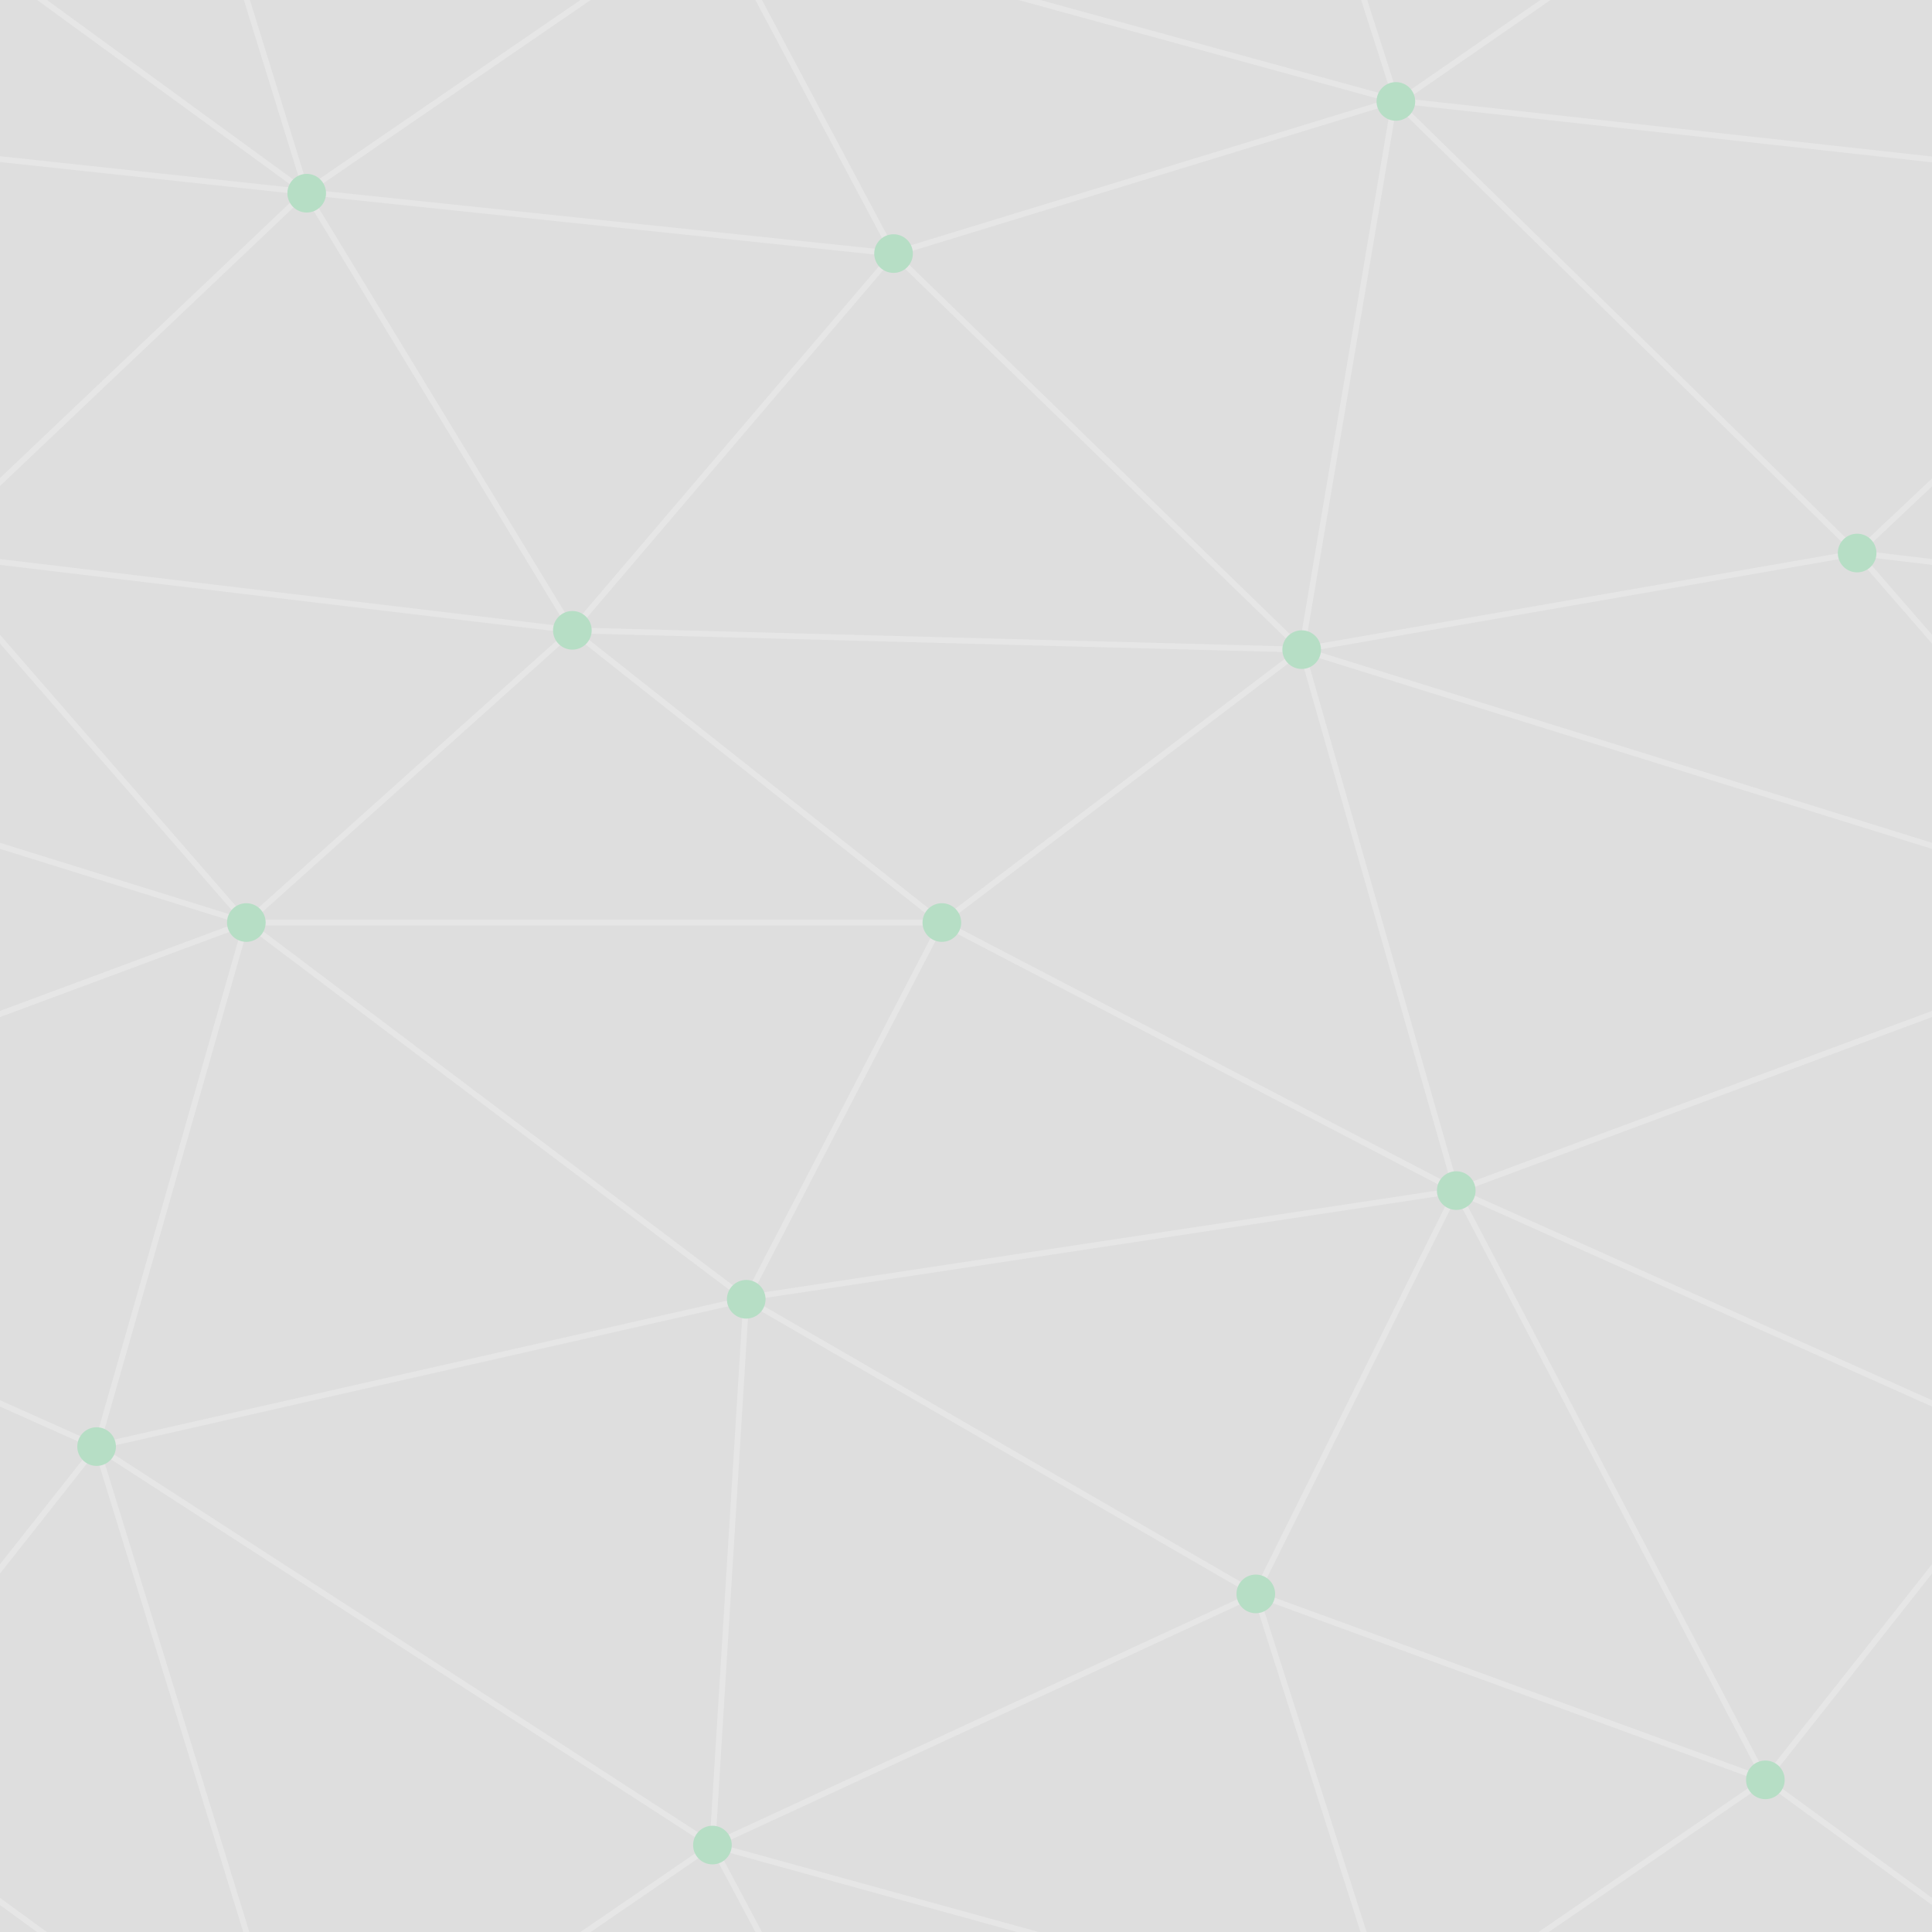
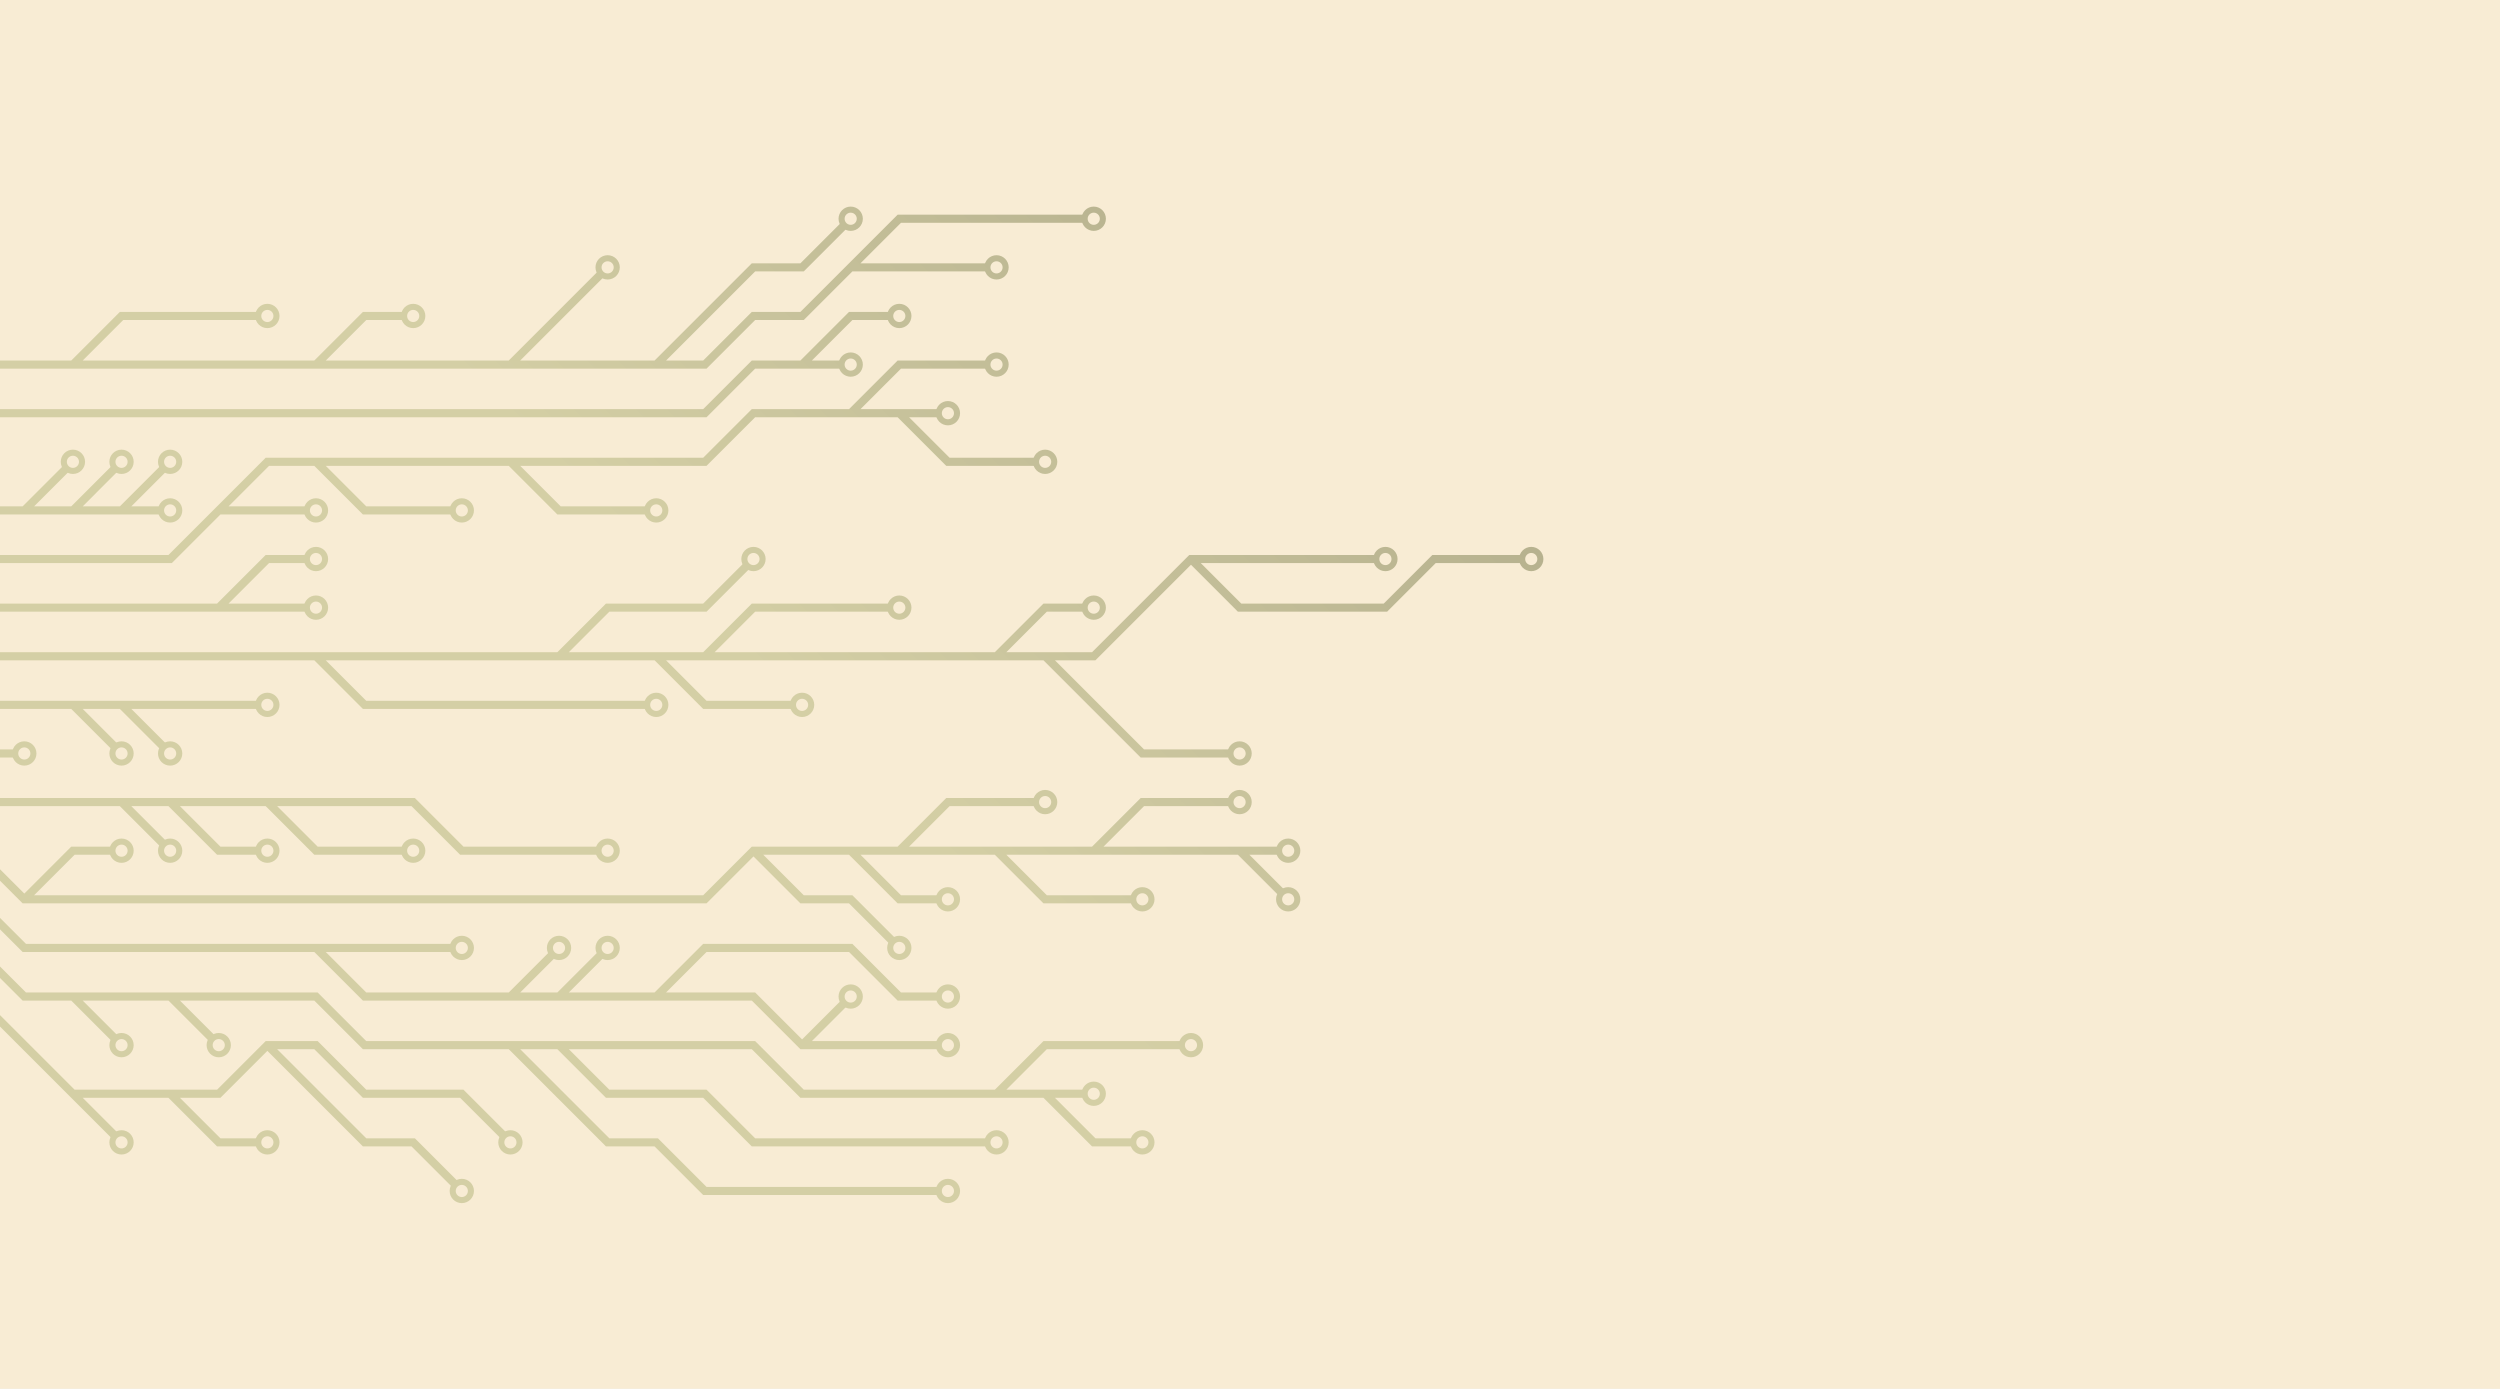
- <svg xmlns="http://www.w3.org/2000/svg" width="421" height="421" viewBox="0 0 800 800">
-   <rect fill="#DEDEDE" width="800" height="800" />
-   <g fill="none" stroke="#E6E6E6" stroke-width="2.4">
-     <path d="M769 229L1037 260.9M927 880L731 737 520 660 309 538 40 599 295 764 126.5 879.5 40 599-197 493 102 382-31 229 126.5 79.5-69-63" />
-     <path d="M-31 229L237 261 390 382 603 493 308.5 537.5 101.5 381.5M370 905L295 764" />
-     <path d="M520 660L578 842 731 737 840 599 603 493 520 660 295 764 309 538 390 382 539 269 769 229 577.5 41.5 370 105 295 -36 126.5 79.5 237 261 102 382 40 599 -69 737 127 880" />
-     <path d="M520-140L578.5 42.5 731-63M603 493L539 269 237 261 370 105M902 382L539 269M390 382L102 382" />
-     <path d="M-222 42L126.5 79.5 370 105 539 269 577.5 41.5 927 80 769 229 902 382 603 493 731 737M295-36L577.5 41.5M578 842L295 764M40-201L127 80M102 382L-261 269" />
+ <svg xmlns="http://www.w3.org/2000/svg" version="1.1" width="1440" height="800" preserveAspectRatio="none" viewBox="0 0 1440 800">
+   <g mask="url(&quot;#SvgjsMask1899&quot;)" fill="none">
+     <rect width="1440" height="800" x="0" y="0" fill="rgba(248, 236, 212, 1)" />
+     <g mask="url(&quot;#SvgjsMask1901&quot;)">
+       <path d="M70 406L98 406L126 406L154 406M42 406L70 434M-14 406L14 406L42 406L70 406L98 434" stroke="url(#SvgjsLinearGradient1900)" stroke-width="4.67" />
+       <path d="M91 434 a7 7 0 1 0 14 0 a7 7 0 1 0 -14 0zM147 406 a7 7 0 1 0 14 0 a7 7 0 1 0 -14 0zM63 434 a7 7 0 1 0 14 0 a7 7 0 1 0 -14 0z" fill="url(#SvgjsLinearGradient1900)" />
+       <path d="M406 378L434 350L462 350L490 350L518 350M602 378L630 406L658 434L686 434L714 434M322 378L350 350L378 350L406 350L434 322M378 378L406 406L434 406L462 406M686 322L714 350L742 350L770 350L798 350L826 322L854 322L882 322M182 378L210 406L238 406L266 406L294 406L322 406L350 406L378 406M574 378L602 350L630 350M-14 378L14 378L42 378L70 378L98 378L126 378L154 378L182 378L210 378L238 378L266 378L294 378L322 378L350 378L378 378L406 378L434 378L462 378L490 378L518 378L546 378L574 378L602 378L630 378L658 350L686 322L714 322L742 322L770 322L798 322" stroke="url(#SvgjsLinearGradient1900)" stroke-width="4.67" />
+       <path d="M791 322 a7 7 0 1 0 14 0 a7 7 0 1 0 -14 0zM511 350 a7 7 0 1 0 14 0 a7 7 0 1 0 -14 0zM707 434 a7 7 0 1 0 14 0 a7 7 0 1 0 -14 0zM427 322 a7 7 0 1 0 14 0 a7 7 0 1 0 -14 0zM455 406 a7 7 0 1 0 14 0 a7 7 0 1 0 -14 0zM875 322 a7 7 0 1 0 14 0 a7 7 0 1 0 -14 0zM371 406 a7 7 0 1 0 14 0 a7 7 0 1 0 -14 0zM623 350 a7 7 0 1 0 14 0 a7 7 0 1 0 -14 0z" fill="url(#SvgjsLinearGradient1900)" />
+       <path d="M-14 434L14 434" stroke="url(#SvgjsLinearGradient1900)" stroke-width="4.67" />
+       <path d="M7 434 a7 7 0 1 0 14 0 a7 7 0 1 0 -14 0z" fill="url(#SvgjsLinearGradient1900)" />
+       <path d="M126 350L154 322L182 322M-14 350L14 350L42 350L70 350L98 350L126 350L154 350L182 350" stroke="url(#SvgjsLinearGradient1900)" stroke-width="4.67" />
+       <path d="M175 350 a7 7 0 1 0 14 0 a7 7 0 1 0 -14 0zM175 322 a7 7 0 1 0 14 0 a7 7 0 1 0 -14 0z" fill="url(#SvgjsLinearGradient1900)" />
+       <path d="M154 462L182 490L210 490L238 490M98 462L126 490L154 490M70 462L98 490M-14 462L14 462L42 462L70 462L98 462L126 462L154 462L182 462L210 462L238 462L266 490L294 490L322 490L350 490" stroke="url(#SvgjsLinearGradient1900)" stroke-width="4.67" />
+       <path d="M343 490 a7 7 0 1 0 14 0 a7 7 0 1 0 -14 0zM231 490 a7 7 0 1 0 14 0 a7 7 0 1 0 -14 0zM147 490 a7 7 0 1 0 14 0 a7 7 0 1 0 -14 0zM91 490 a7 7 0 1 0 14 0 a7 7 0 1 0 -14 0z" fill="url(#SvgjsLinearGradient1900)" />
+       <path d="M490 238L518 210L546 210L574 210M294 266L322 294L350 294L378 294M182 266L210 294L238 294L266 294M126 294L154 294L182 294M518 238L546 266L574 266L602 266M-14 322L14 322L42 322L70 322L98 322L126 294L154 266L182 266L210 266L238 266L266 266L294 266L322 266L350 266L378 266L406 266L434 238L462 238L490 238L518 238L546 238" stroke="url(#SvgjsLinearGradient1900)" stroke-width="4.67" />
+       <path d="M539 238 a7 7 0 1 0 14 0 a7 7 0 1 0 -14 0zM567 210 a7 7 0 1 0 14 0 a7 7 0 1 0 -14 0zM371 294 a7 7 0 1 0 14 0 a7 7 0 1 0 -14 0zM259 294 a7 7 0 1 0 14 0 a7 7 0 1 0 -14 0zM175 294 a7 7 0 1 0 14 0 a7 7 0 1 0 -14 0zM595 266 a7 7 0 1 0 14 0 a7 7 0 1 0 -14 0z" fill="url(#SvgjsLinearGradient1900)" />
+       <path d="M630 490L658 462L686 462L714 462M490 490L518 518L546 518M518 490L546 462L574 462L602 462M14 518L42 490L70 490M714 490L742 518M574 490L602 518L630 518L658 518M434 490L462 518L490 518L518 546M-14 490L14 518L42 518L70 518L98 518L126 518L154 518L182 518L210 518L238 518L266 518L294 518L322 518L350 518L378 518L406 518L434 490L462 490L490 490L518 490L546 490L574 490L602 490L630 490L658 490L686 490L714 490L742 490" stroke="url(#SvgjsLinearGradient1900)" stroke-width="4.67" />
+       <path d="M735 490 a7 7 0 1 0 14 0 a7 7 0 1 0 -14 0zM707 462 a7 7 0 1 0 14 0 a7 7 0 1 0 -14 0zM539 518 a7 7 0 1 0 14 0 a7 7 0 1 0 -14 0zM595 462 a7 7 0 1 0 14 0 a7 7 0 1 0 -14 0zM63 490 a7 7 0 1 0 14 0 a7 7 0 1 0 -14 0zM735 518 a7 7 0 1 0 14 0 a7 7 0 1 0 -14 0zM651 518 a7 7 0 1 0 14 0 a7 7 0 1 0 -14 0zM511 546 a7 7 0 1 0 14 0 a7 7 0 1 0 -14 0z" fill="url(#SvgjsLinearGradient1900)" />
+       <path d="M70 294L98 266M42 294L70 266M14 294L42 266M-14 294L14 294L42 294L70 294L98 294" stroke="url(#SvgjsLinearGradient1900)" stroke-width="4.67" />
+       <path d="M91 294 a7 7 0 1 0 14 0 a7 7 0 1 0 -14 0zM91 266 a7 7 0 1 0 14 0 a7 7 0 1 0 -14 0zM63 266 a7 7 0 1 0 14 0 a7 7 0 1 0 -14 0zM35 266 a7 7 0 1 0 14 0 a7 7 0 1 0 -14 0z" fill="url(#SvgjsLinearGradient1900)" />
+       <path d="M378 574L406 546L434 546L462 546L490 546L518 574L546 574M182 546L210 546L238 546L266 546M322 574L350 546M294 574L322 546M462 602L490 574M-14 518L14 546L42 546L70 546L98 546L126 546L154 546L182 546L210 574L238 574L266 574L294 574L322 574L350 574L378 574L406 574L434 574L462 602L490 602L518 602L546 602" stroke="url(#SvgjsLinearGradient1900)" stroke-width="4.67" />
+       <path d="M539 602 a7 7 0 1 0 14 0 a7 7 0 1 0 -14 0zM539 574 a7 7 0 1 0 14 0 a7 7 0 1 0 -14 0zM259 546 a7 7 0 1 0 14 0 a7 7 0 1 0 -14 0zM343 546 a7 7 0 1 0 14 0 a7 7 0 1 0 -14 0zM315 546 a7 7 0 1 0 14 0 a7 7 0 1 0 -14 0zM483 574 a7 7 0 1 0 14 0 a7 7 0 1 0 -14 0z" fill="url(#SvgjsLinearGradient1900)" />
+       <path d="M322 602L350 630L378 630L406 630L434 658L462 658L490 658L518 658L546 658L574 658M98 574L126 602M574 630L602 602L630 602L658 602L686 602M42 574L70 602M602 630L630 658L658 658M294 602L322 630L350 658L378 658L406 686L434 686L462 686L490 686L518 686L546 686M-14 546L14 574L42 574L70 574L98 574L126 574L154 574L182 574L210 602L238 602L266 602L294 602L322 602L350 602L378 602L406 602L434 602L462 630L490 630L518 630L546 630L574 630L602 630L630 630" stroke="url(#SvgjsLinearGradient1900)" stroke-width="4.67" />
+       <path d="M623 630 a7 7 0 1 0 14 0 a7 7 0 1 0 -14 0zM567 658 a7 7 0 1 0 14 0 a7 7 0 1 0 -14 0zM119 602 a7 7 0 1 0 14 0 a7 7 0 1 0 -14 0zM679 602 a7 7 0 1 0 14 0 a7 7 0 1 0 -14 0zM63 602 a7 7 0 1 0 14 0 a7 7 0 1 0 -14 0zM651 658 a7 7 0 1 0 14 0 a7 7 0 1 0 -14 0zM539 686 a7 7 0 1 0 14 0 a7 7 0 1 0 -14 0z" fill="url(#SvgjsLinearGradient1900)" />
+       <path d="M462 210L490 210M-14 238L14 238L42 238L70 238L98 238L126 238L154 238L182 238L210 238L238 238L266 238L294 238L322 238L350 238L378 238L406 238L434 210L462 210L490 182L518 182" stroke="url(#SvgjsLinearGradient1900)" stroke-width="4.67" />
+       <path d="M511 182 a7 7 0 1 0 14 0 a7 7 0 1 0 -14 0zM483 210 a7 7 0 1 0 14 0 a7 7 0 1 0 -14 0z" fill="url(#SvgjsLinearGradient1900)" />
+       <path d="M154 602L182 630L210 658L238 658L266 686M42 630L70 658M98 630L126 658L154 658M-14 574L14 602L42 630L70 630L98 630L126 630L154 602L182 602L210 630L238 630L266 630L294 658" stroke="url(#SvgjsLinearGradient1900)" stroke-width="4.67" />
+       <path d="M287 658 a7 7 0 1 0 14 0 a7 7 0 1 0 -14 0zM259 686 a7 7 0 1 0 14 0 a7 7 0 1 0 -14 0zM63 658 a7 7 0 1 0 14 0 a7 7 0 1 0 -14 0zM147 658 a7 7 0 1 0 14 0 a7 7 0 1 0 -14 0z" fill="url(#SvgjsLinearGradient1900)" />
+       <path d="M490 154L518 126L546 126L574 126L602 126L630 126M42 210L70 182L98 182L126 182L154 182M182 210L210 182L238 182M378 210L406 182L434 154L462 154L490 126M294 210L322 182L350 154M-14 210L14 210L42 210L70 210L98 210L126 210L154 210L182 210L210 210L238 210L266 210L294 210L322 210L350 210L378 210L406 210L434 182L462 182L490 154L518 154L546 154L574 154" stroke="url(#SvgjsLinearGradient1900)" stroke-width="4.67" />
+       <path d="M567 154 a7 7 0 1 0 14 0 a7 7 0 1 0 -14 0zM623 126 a7 7 0 1 0 14 0 a7 7 0 1 0 -14 0zM147 182 a7 7 0 1 0 14 0 a7 7 0 1 0 -14 0zM231 182 a7 7 0 1 0 14 0 a7 7 0 1 0 -14 0zM483 126 a7 7 0 1 0 14 0 a7 7 0 1 0 -14 0zM343 154 a7 7 0 1 0 14 0 a7 7 0 1 0 -14 0z" fill="url(#SvgjsLinearGradient1900)" />
+     </g>
  </g>
-   <g fill="#B6DEC5">
-     <circle cx="769" cy="229" r="8" />
-     <circle cx="539" cy="269" r="8" />
-     <circle cx="603" cy="493" r="8" />
-     <circle cx="731" cy="737" r="8" />
-     <circle cx="520" cy="660" r="8" />
-     <circle cx="309" cy="538" r="8" />
-     <circle cx="295" cy="764" r="8" />
-     <circle cx="40" cy="599" r="8" />
-     <circle cx="102" cy="382" r="8" />
-     <circle cx="127" cy="80" r="8" />
-     <circle cx="370" cy="105" r="8" />
-     <circle cx="578" cy="42" r="8" />
-     <circle cx="237" cy="261" r="8" />
-     <circle cx="390" cy="382" r="8" />
-   </g>
+   <defs>
+     <mask id="SvgjsMask1899">
+       <rect width="1440" height="800" fill="#ffffff" />
+     </mask>
+     <linearGradient x1="33.977" y1="834" x2="902.023" y2="-34" gradientUnits="userSpaceOnUse" id="SvgjsLinearGradient1900">
+       <stop stop-color="rgba(212, 207, 165, 1)" offset="0.49" />
+       <stop stop-color="rgba(162, 157, 127, 1)" offset="1" />
+     </linearGradient>
+     <mask id="SvgjsMask1901">
+       <rect width="1440" height="800" fill="white" />
+       <path d="M94.5 434 a3.5 3.5 0 1 0 7 0 a3.5 3.5 0 1 0 -7 0zM150.5 406 a3.5 3.5 0 1 0 7 0 a3.5 3.5 0 1 0 -7 0zM66.5 434 a3.5 3.5 0 1 0 7 0 a3.5 3.5 0 1 0 -7 0z" fill="black" />
+       <path d="M794.5 322 a3.5 3.5 0 1 0 7 0 a3.5 3.5 0 1 0 -7 0zM514.5 350 a3.5 3.5 0 1 0 7 0 a3.5 3.5 0 1 0 -7 0zM710.5 434 a3.5 3.5 0 1 0 7 0 a3.5 3.5 0 1 0 -7 0zM430.5 322 a3.5 3.5 0 1 0 7 0 a3.5 3.5 0 1 0 -7 0zM458.5 406 a3.5 3.5 0 1 0 7 0 a3.5 3.5 0 1 0 -7 0zM878.5 322 a3.5 3.5 0 1 0 7 0 a3.5 3.5 0 1 0 -7 0zM374.5 406 a3.5 3.5 0 1 0 7 0 a3.5 3.5 0 1 0 -7 0zM626.5 350 a3.5 3.5 0 1 0 7 0 a3.5 3.5 0 1 0 -7 0z" fill="black" />
+       <path d="M10.5 434 a3.5 3.5 0 1 0 7 0 a3.5 3.5 0 1 0 -7 0z" fill="black" />
+       <path d="M178.5 350 a3.5 3.5 0 1 0 7 0 a3.5 3.5 0 1 0 -7 0zM178.5 322 a3.5 3.5 0 1 0 7 0 a3.5 3.5 0 1 0 -7 0z" fill="black" />
+       <path d="M346.5 490 a3.5 3.5 0 1 0 7 0 a3.5 3.5 0 1 0 -7 0zM234.5 490 a3.5 3.5 0 1 0 7 0 a3.5 3.5 0 1 0 -7 0zM150.5 490 a3.5 3.5 0 1 0 7 0 a3.5 3.5 0 1 0 -7 0zM94.5 490 a3.5 3.5 0 1 0 7 0 a3.5 3.5 0 1 0 -7 0z" fill="black" />
+       <path d="M542.5 238 a3.5 3.5 0 1 0 7 0 a3.5 3.5 0 1 0 -7 0zM570.5 210 a3.5 3.5 0 1 0 7 0 a3.5 3.5 0 1 0 -7 0zM374.5 294 a3.5 3.5 0 1 0 7 0 a3.5 3.5 0 1 0 -7 0zM262.5 294 a3.5 3.5 0 1 0 7 0 a3.5 3.5 0 1 0 -7 0zM178.5 294 a3.5 3.5 0 1 0 7 0 a3.5 3.5 0 1 0 -7 0zM598.5 266 a3.5 3.5 0 1 0 7 0 a3.5 3.5 0 1 0 -7 0z" fill="black" />
+       <path d="M738.5 490 a3.5 3.5 0 1 0 7 0 a3.5 3.5 0 1 0 -7 0zM710.5 462 a3.5 3.5 0 1 0 7 0 a3.5 3.5 0 1 0 -7 0zM542.5 518 a3.5 3.5 0 1 0 7 0 a3.5 3.5 0 1 0 -7 0zM598.5 462 a3.5 3.5 0 1 0 7 0 a3.5 3.5 0 1 0 -7 0zM66.5 490 a3.5 3.5 0 1 0 7 0 a3.5 3.5 0 1 0 -7 0zM738.5 518 a3.5 3.5 0 1 0 7 0 a3.5 3.5 0 1 0 -7 0zM654.5 518 a3.5 3.5 0 1 0 7 0 a3.5 3.5 0 1 0 -7 0zM514.5 546 a3.5 3.5 0 1 0 7 0 a3.5 3.5 0 1 0 -7 0z" fill="black" />
+       <path d="M94.5 294 a3.5 3.5 0 1 0 7 0 a3.5 3.5 0 1 0 -7 0zM94.5 266 a3.5 3.5 0 1 0 7 0 a3.5 3.5 0 1 0 -7 0zM66.5 266 a3.5 3.5 0 1 0 7 0 a3.5 3.5 0 1 0 -7 0zM38.5 266 a3.5 3.5 0 1 0 7 0 a3.5 3.5 0 1 0 -7 0z" fill="black" />
+       <path d="M542.5 602 a3.5 3.5 0 1 0 7 0 a3.5 3.5 0 1 0 -7 0zM542.5 574 a3.5 3.5 0 1 0 7 0 a3.5 3.5 0 1 0 -7 0zM262.5 546 a3.5 3.5 0 1 0 7 0 a3.5 3.5 0 1 0 -7 0zM346.5 546 a3.5 3.5 0 1 0 7 0 a3.5 3.5 0 1 0 -7 0zM318.5 546 a3.5 3.5 0 1 0 7 0 a3.5 3.5 0 1 0 -7 0zM486.5 574 a3.5 3.5 0 1 0 7 0 a3.5 3.5 0 1 0 -7 0z" fill="black" />
+       <path d="M626.5 630 a3.5 3.5 0 1 0 7 0 a3.5 3.5 0 1 0 -7 0zM570.5 658 a3.5 3.5 0 1 0 7 0 a3.5 3.5 0 1 0 -7 0zM122.5 602 a3.5 3.5 0 1 0 7 0 a3.5 3.5 0 1 0 -7 0zM682.5 602 a3.5 3.5 0 1 0 7 0 a3.5 3.5 0 1 0 -7 0zM66.5 602 a3.5 3.5 0 1 0 7 0 a3.5 3.5 0 1 0 -7 0zM654.5 658 a3.5 3.5 0 1 0 7 0 a3.5 3.5 0 1 0 -7 0zM542.5 686 a3.5 3.5 0 1 0 7 0 a3.5 3.5 0 1 0 -7 0z" fill="black" />
+       <path d="M514.5 182 a3.5 3.5 0 1 0 7 0 a3.5 3.5 0 1 0 -7 0zM486.5 210 a3.5 3.5 0 1 0 7 0 a3.5 3.5 0 1 0 -7 0z" fill="black" />
+       <path d="M290.5 658 a3.5 3.5 0 1 0 7 0 a3.5 3.5 0 1 0 -7 0zM262.5 686 a3.5 3.5 0 1 0 7 0 a3.5 3.5 0 1 0 -7 0zM66.5 658 a3.5 3.5 0 1 0 7 0 a3.5 3.5 0 1 0 -7 0zM150.5 658 a3.5 3.5 0 1 0 7 0 a3.5 3.5 0 1 0 -7 0z" fill="black" />
+       <path d="M570.5 154 a3.5 3.5 0 1 0 7 0 a3.5 3.5 0 1 0 -7 0zM626.5 126 a3.5 3.5 0 1 0 7 0 a3.5 3.5 0 1 0 -7 0zM150.5 182 a3.5 3.5 0 1 0 7 0 a3.5 3.5 0 1 0 -7 0zM234.5 182 a3.5 3.5 0 1 0 7 0 a3.5 3.5 0 1 0 -7 0zM486.5 126 a3.5 3.5 0 1 0 7 0 a3.5 3.5 0 1 0 -7 0zM346.5 154 a3.5 3.5 0 1 0 7 0 a3.5 3.5 0 1 0 -7 0z" fill="black" />
+     </mask>
+   </defs>
</svg>
